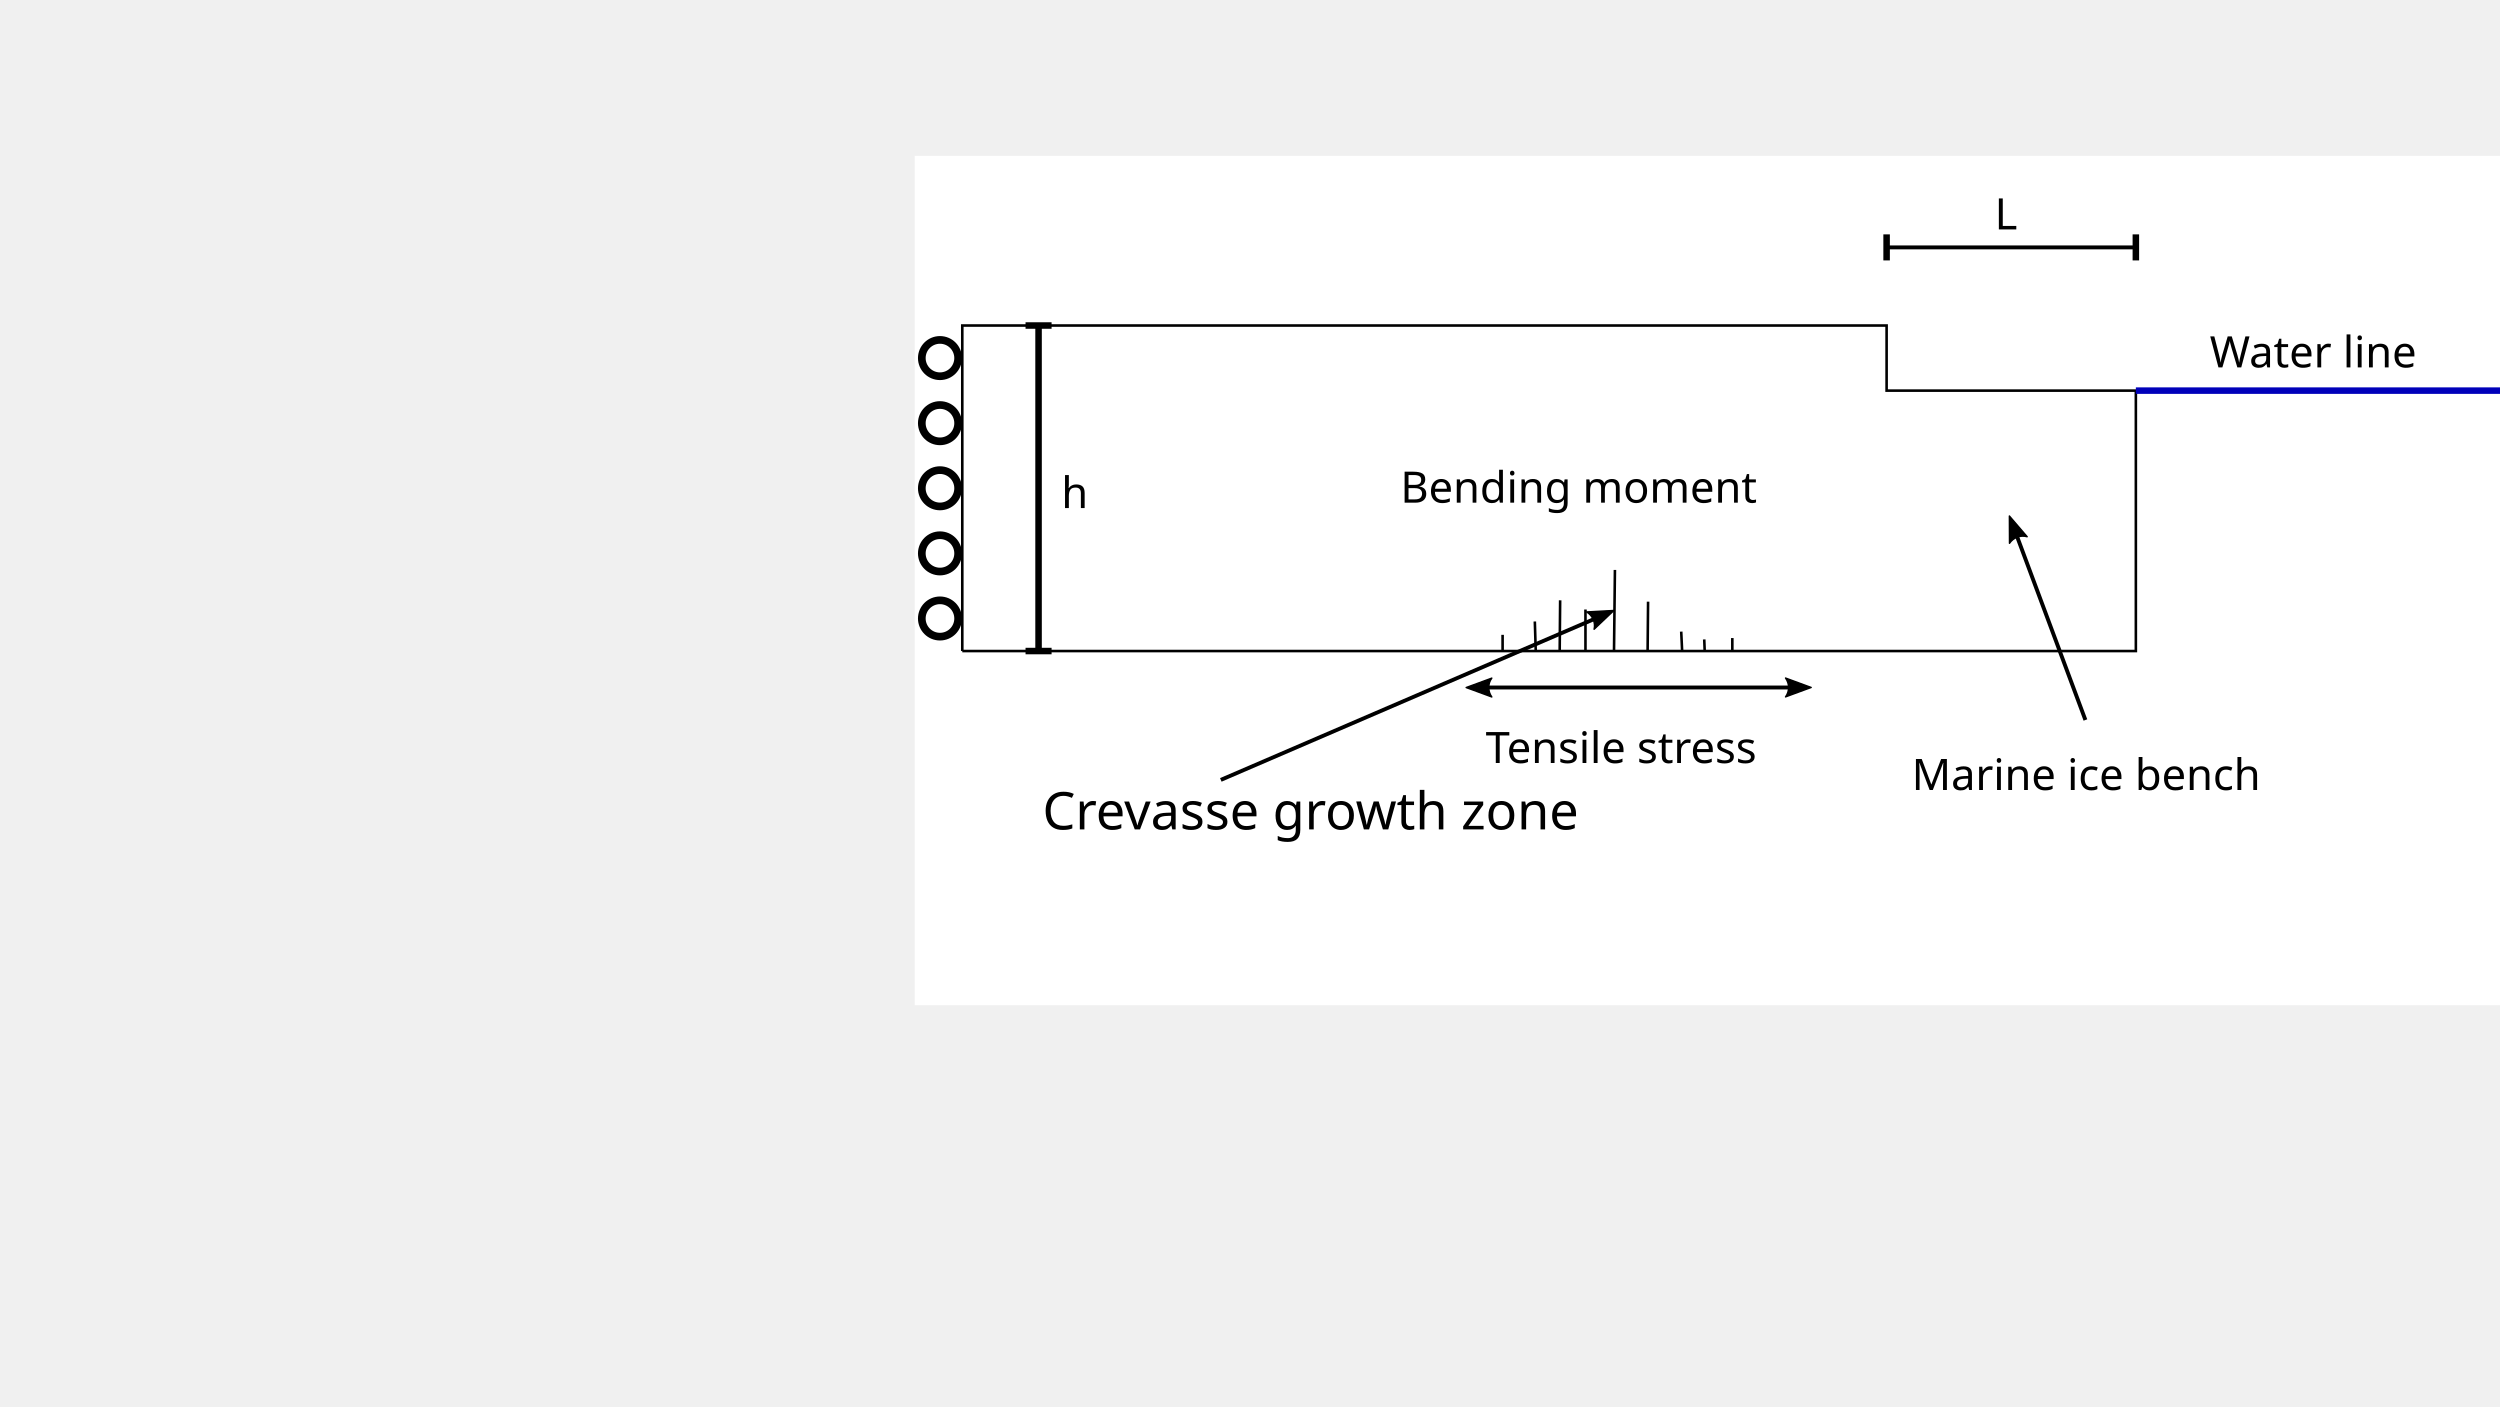
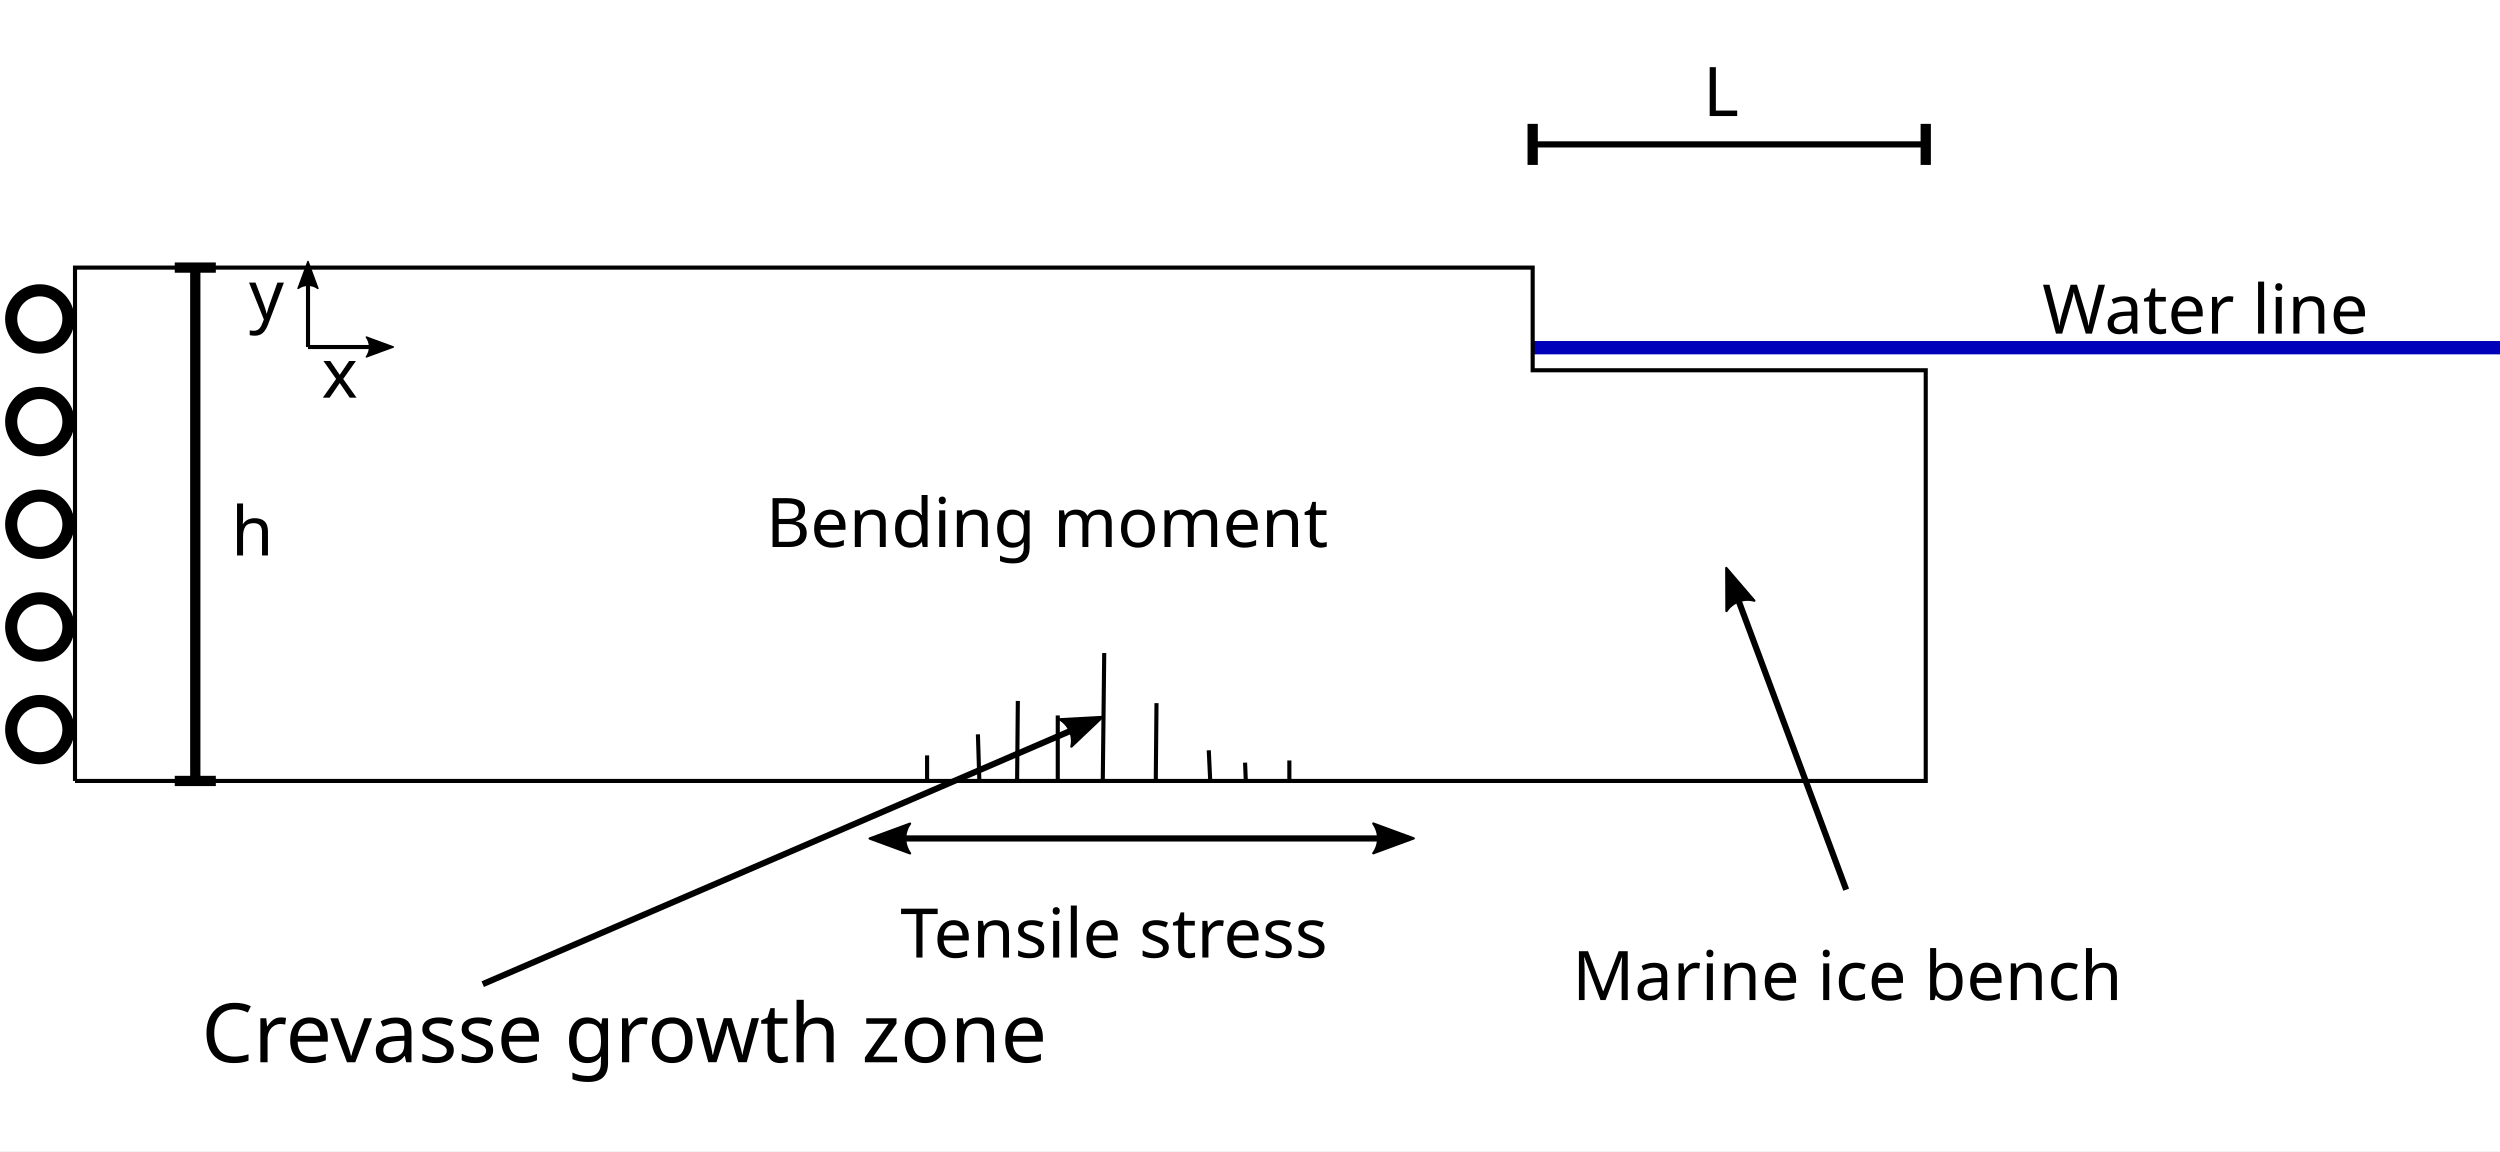
- <svg xmlns="http://www.w3.org/2000/svg" width="1920" height="1080" viewBox="0 0 1920 1080" version="1.1" id="svg5">
+ <svg xmlns="http://www.w3.org/2000/svg" width="1217.489" height="560.637" viewBox="0 0 1217.489 560.637" version="1.1" id="svg5">
  <defs id="defs2">
-     <marker style="overflow:visible;" id="Arrow2Mend" refX="0.0" refY="0.0" orient="auto">
-       <path transform="scale(0.6) rotate(180) translate(0,0)" d="M 8.719,4.034 L -2.207,0.016 L 8.719,-4.002 C 6.973,-1.63 6.983,1.616 8.719,4.034 z " style="stroke:context-stroke;fill-rule:evenodd;fill:context-stroke;stroke-width:0.625;stroke-linejoin:round;" id="path15408" />
+     <marker style="overflow:visible;" id="marker2352" refX="0.0" refY="0.0" orient="auto">
+       <path transform="scale(0.6) rotate(180) translate(0,0)" d="M 8.719,4.034 L -2.207,0.016 L 8.719,-4.002 C 6.973,-1.63 6.983,1.616 8.719,4.034 z " style="stroke:context-stroke;fill-rule:evenodd;fill:context-stroke;stroke-width:0.625;stroke-linejoin:round;" id="path2117" />
    </marker>
-     <marker style="overflow:visible;" id="marker22641" refX="0.0" refY="0.0" orient="auto">
-       <path transform="scale(0.4) rotate(180) translate(10,0)" style="fill-rule:evenodd;fill:context-stroke;stroke:context-stroke;stroke-width:1.0pt;" d="M 0.0,0.0 L 5.0,-5.0 L -12.5,0.0 L 5.0,5.0 L 0.0,0.0 z " id="path22639" />
+     <marker style="overflow:visible" id="Arrow2Mend" refX="0" refY="0" orient="auto">
+       <path transform="scale(-0.6)" d="M 8.719,4.034 -2.207,0.016 8.719,-4.002 c -1.745,2.372 -1.735,5.617 -6e-7,8.035 z" style="fill:context-stroke;fill-rule:evenodd;stroke:context-stroke;stroke-width:0.625;stroke-linejoin:round" id="path15408" />
    </marker>
-     <marker style="overflow:visible;" id="marker22631" refX="0.0" refY="0.0" orient="auto">
-       <path transform="scale(0.4) rotate(180) translate(10,0)" style="fill-rule:evenodd;fill:context-stroke;stroke:context-stroke;stroke-width:1.0pt;" d="M 0.0,0.0 L 5.0,-5.0 L -12.5,0.0 L 5.0,5.0 L 0.0,0.0 z " id="path22629" />
+     <marker style="overflow:visible" id="marker22641" refX="0" refY="0" orient="auto">
+       <path transform="matrix(-0.4,0,0,-0.4,-4,0)" style="fill:context-stroke;fill-rule:evenodd;stroke:context-stroke;stroke-width:1pt" d="M 0,0 5,-5 -12.5,0 5,5 Z" id="path22639" />
    </marker>
-     <marker style="overflow:visible;" id="marker22621" refX="0.0" refY="0.0" orient="auto">
-       <path transform="scale(1.1) rotate(180) translate(1,0)" d="M 8.719,4.034 L -2.207,0.016 L 8.719,-4.002 C 6.973,-1.63 6.983,1.616 8.719,4.034 z " style="stroke:context-stroke;fill-rule:evenodd;fill:context-stroke;stroke-width:0.625;stroke-linejoin:round;" id="path22619" />
+     <marker style="overflow:visible" id="marker22631" refX="0" refY="0" orient="auto">
+       <path transform="matrix(-0.4,0,0,-0.4,-4,0)" style="fill:context-stroke;fill-rule:evenodd;stroke:context-stroke;stroke-width:1pt" d="M 0,0 5,-5 -12.5,0 5,5 Z" id="path22629" />
    </marker>
-     <marker style="overflow:visible;" id="Arrow2Lend" refX="0.0" refY="0.0" orient="auto">
-       <path transform="scale(1.1) rotate(180) translate(1,0)" d="M 8.719,4.034 L -2.207,0.016 L 8.719,-4.002 C 6.973,-1.63 6.983,1.616 8.719,4.034 z " style="stroke:context-stroke;fill-rule:evenodd;fill:context-stroke;stroke-width:0.625;stroke-linejoin:round;" id="path15402" />
+     <marker style="overflow:visible" id="marker22621" refX="0" refY="0" orient="auto">
+       <path transform="matrix(-1.1,0,0,-1.1,-1.1,0)" d="M 8.719,4.034 -2.207,0.016 8.719,-4.002 c -1.745,2.372 -1.735,5.617 -6e-7,8.035 z" style="fill:context-stroke;fill-rule:evenodd;stroke:context-stroke;stroke-width:0.625;stroke-linejoin:round" id="path22619" />
    </marker>
-     <marker style="overflow:visible;" id="Arrow1Mend" refX="0.0" refY="0.0" orient="auto">
-       <path transform="scale(0.4) rotate(180) translate(10,0)" style="fill-rule:evenodd;fill:context-stroke;stroke:context-stroke;stroke-width:1.0pt;" d="M 0.0,0.0 L 5.0,-5.0 L -12.5,0.0 L 5.0,5.0 L 0.0,0.0 z " id="path15390" />
+     <marker style="overflow:visible" id="Arrow2Lend" refX="0" refY="0" orient="auto">
+       <path transform="matrix(-1.1,0,0,-1.1,-1.1,0)" d="M 8.719,4.034 -2.207,0.016 8.719,-4.002 c -1.745,2.372 -1.735,5.617 -6e-7,8.035 z" style="fill:context-stroke;fill-rule:evenodd;stroke:context-stroke;stroke-width:0.625;stroke-linejoin:round" id="path15402" />
    </marker>
-     <marker style="overflow:visible" id="Arrow2Mstart" refX="0.0" refY="0.0" orient="auto">
-       <path transform="scale(0.6) translate(0,0)" d="M 8.719,4.034 L -2.207,0.016 L 8.719,-4.002 C 6.973,-1.63 6.983,1.616 8.719,4.034 z " style="stroke:context-stroke;fill-rule:evenodd;fill:context-stroke;stroke-width:0.625;stroke-linejoin:round" id="path15405" />
+     <marker style="overflow:visible" id="Arrow1Mend" refX="0" refY="0" orient="auto">
+       <path transform="matrix(-0.4,0,0,-0.4,-4,0)" style="fill:context-stroke;fill-rule:evenodd;stroke:context-stroke;stroke-width:1pt" d="M 0,0 5,-5 -12.5,0 5,5 Z" id="path15390" />
    </marker>
-     <marker style="overflow:visible" id="marker19664" refX="0.0" refY="0.0" orient="auto">
-       <path transform="scale(0.8) translate(12.5,0)" style="fill-rule:evenodd;fill:context-stroke;stroke:context-stroke;stroke-width:1.0pt" d="M 0.0,0.0 L 5.0,-5.0 L -12.5,0.0 L 5.0,5.0 L 0.0,0.0 z " id="path19662" />
+     <marker style="overflow:visible" id="Arrow2Mstart" refX="0" refY="0" orient="auto">
+       <path transform="scale(0.6)" d="M 8.719,4.034 -2.207,0.016 8.719,-4.002 c -1.745,2.372 -1.735,5.617 -6e-7,8.035 z" style="fill:context-stroke;fill-rule:evenodd;stroke:context-stroke;stroke-width:0.625;stroke-linejoin:round" id="path15405" />
    </marker>
-     <marker style="overflow:visible" id="marker19654" refX="0.0" refY="0.0" orient="auto">
-       <path transform="scale(0.8) translate(12.5,0)" style="fill-rule:evenodd;fill:context-stroke;stroke:context-stroke;stroke-width:1.0pt" d="M 0.0,0.0 L 5.0,-5.0 L -12.5,0.0 L 5.0,5.0 L 0.0,0.0 z " id="path19652" />
+     <marker style="overflow:visible" id="marker19664" refX="0" refY="0" orient="auto">
+       <path transform="matrix(0.8,0,0,0.8,10,0)" style="fill:context-stroke;fill-rule:evenodd;stroke:context-stroke;stroke-width:1pt" d="M 0,0 5,-5 -12.5,0 5,5 Z" id="path19662" />
    </marker>
-     <marker style="overflow:visible;" id="marker19644" refX="0.0" refY="0.0" orient="auto">
-       <path transform="scale(0.8) rotate(180) translate(12.5,0)" style="fill-rule:evenodd;fill:context-stroke;stroke:context-stroke;stroke-width:1.0pt;" d="M 0.0,0.0 L 5.0,-5.0 L -12.5,0.0 L 5.0,5.0 L 0.0,0.0 z " id="path19642" />
+     <marker style="overflow:visible" id="marker19654" refX="0" refY="0" orient="auto">
+       <path transform="matrix(0.8,0,0,0.8,10,0)" style="fill:context-stroke;fill-rule:evenodd;stroke:context-stroke;stroke-width:1pt" d="M 0,0 5,-5 -12.5,0 5,5 Z" id="path19652" />
    </marker>
-     <marker style="overflow:visible;" id="marker19622" refX="0.0" refY="0.0" orient="auto">
-       <path transform="scale(0.8) rotate(180) translate(12.5,0)" style="fill-rule:evenodd;fill:context-stroke;stroke:context-stroke;stroke-width:1.0pt;" d="M 0.0,0.0 L 5.0,-5.0 L -12.5,0.0 L 5.0,5.0 L 0.0,0.0 z " id="path19620" />
+     <marker style="overflow:visible" id="marker19644" refX="0" refY="0" orient="auto">
+       <path transform="matrix(-0.8,0,0,-0.8,-10,0)" style="fill:context-stroke;fill-rule:evenodd;stroke:context-stroke;stroke-width:1pt" d="M 0,0 5,-5 -12.5,0 5,5 Z" id="path19642" />
+     </marker>
+     <marker style="overflow:visible" id="marker19622" refX="0" refY="0" orient="auto">
+       <path transform="matrix(-0.8,0,0,-0.8,-10,0)" style="fill:context-stroke;fill-rule:evenodd;stroke:context-stroke;stroke-width:1pt" d="M 0,0 5,-5 -12.5,0 5,5 Z" id="path19620" />
    </marker>
    <linearGradient id="linearGradient18913">
      <stop style="stop-color:#000000;stop-opacity:1;" offset="0" id="stop18911" />
    </linearGradient>
-     <marker style="overflow:visible;" id="Arrow1Lend" refX="0.0" refY="0.0" orient="auto">
-       <path transform="scale(0.8) rotate(180) translate(12.5,0)" style="fill-rule:evenodd;fill:context-stroke;stroke:context-stroke;stroke-width:1.0pt;" d="M 0.0,0.0 L 5.0,-5.0 L -12.5,0.0 L 5.0,5.0 L 0.0,0.0 z " id="path15384" />
+     <marker style="overflow:visible" id="Arrow1Lend" refX="0" refY="0" orient="auto">
+       <path transform="matrix(-0.8,0,0,-0.8,-10,0)" style="fill:context-stroke;fill-rule:evenodd;stroke:context-stroke;stroke-width:1pt" d="M 0,0 5,-5 -12.5,0 5,5 Z" id="path15384" />
    </marker>
-     <marker style="overflow:visible" id="Arrow1Lstart" refX="0.0" refY="0.0" orient="auto">
-       <path transform="scale(0.8) translate(12.5,0)" style="fill-rule:evenodd;fill:context-stroke;stroke:context-stroke;stroke-width:1.0pt" d="M 0.0,0.0 L 5.0,-5.0 L -12.5,0.0 L 5.0,5.0 L 0.0,0.0 z " id="path15381" />
+     <marker style="overflow:visible" id="Arrow1Lstart" refX="0" refY="0" orient="auto">
+       <path transform="matrix(0.8,0,0,0.8,10,0)" style="fill:context-stroke;fill-rule:evenodd;stroke:context-stroke;stroke-width:1pt" d="M 0,0 5,-5 -12.5,0 5,5 Z" id="path15381" />
    </marker>
    <marker style="overflow:visible" id="Arrow1Lend-5" refX="0" refY="0" orient="auto">
      <path transform="matrix(-0.8,0,0,-0.8,-10,0)" style="fill:context-stroke;fill-rule:evenodd;stroke:context-stroke;stroke-width:1pt" d="M 0,0 5,-5 -12.5,0 5,5 Z" id="path15384-4" />
    </marker>
+     <marker style="overflow:visible" id="marker22621-6" refX="0" refY="0" orient="auto">
+       <path transform="matrix(-1.1,0,0,-1.1,-1.1,0)" d="M 8.719,4.034 -2.207,0.016 8.719,-4.002 c -1.745,2.372 -1.735,5.617 -6e-7,8.035 z" style="fill:context-stroke;fill-rule:evenodd;stroke:context-stroke;stroke-width:0.625;stroke-linejoin:round" id="path22619-3" />
+     </marker>
+     <marker style="overflow:visible" id="Arrow2Mend-9" refX="0" refY="0" orient="auto">
+       <path transform="scale(-0.6)" d="M 8.719,4.034 -2.207,0.016 8.719,-4.002 c -1.745,2.372 -1.735,5.617 -6e-7,8.035 z" style="fill:context-stroke;fill-rule:evenodd;stroke:context-stroke;stroke-width:0.625;stroke-linejoin:round" id="path15408-2" />
+     </marker>
+     <marker style="overflow:visible" id="Arrow2Mend-95" refX="0" refY="0" orient="auto">
+       <path transform="scale(-0.6)" d="M 8.719,4.034 -2.207,0.016 8.719,-4.002 c -1.745,2.372 -1.735,5.617 -6e-7,8.035 z" style="fill:context-stroke;fill-rule:evenodd;stroke:context-stroke;stroke-width:0.625;stroke-linejoin:round" id="path15408-9" />
+     </marker>
  </defs>
-   <g id="layer1">
-     <rect style="fill:#ffffff;fill-opacity:1;stroke:none;stroke-width:4.575;stroke-miterlimit:4;stroke-dasharray:none;stroke-opacity:1" id="rect34906" width="1217.489" height="652.318" x="702.511" y="119.682" />
+   <g id="layer1" transform="translate(-702.5106,-119.6815)">
+     <rect style="fill:#ffffff;fill-opacity:1;stroke:none;stroke-width:5;stroke-miterlimit:4;stroke-dasharray:none;stroke-opacity:1" id="rect34906" width="1217.489" height="560.637" x="702.511" y="119.682" />
+     <path style="fill:none;stroke:#0000ba;stroke-width:6.489;stroke-linecap:butt;stroke-linejoin:miter;stroke-miterlimit:4;stroke-dasharray:none;stroke-opacity:1" d="M 1448.915,289 H 1920" id="path34417" />
    <path style="fill:none;stroke:#000000;stroke-width:2;stroke-linecap:butt;stroke-linejoin:miter;stroke-miterlimit:4;stroke-dasharray:none;stroke-opacity:1" d="M 739.036,500 H 1640.336 V 300 H 1448.915 V 250 H 739.036 v 250" id="path226" />
-     <path style="fill:none;stroke:#000000;stroke-width:3;stroke-linecap:butt;stroke-linejoin:miter;stroke-opacity:1;stroke-miterlimit:4;stroke-dasharray:none" d="m 1448.915,190 h 191.421" id="path848" />
-     <path style="fill:none;stroke:#000000;stroke-width:5;stroke-linecap:butt;stroke-linejoin:miter;stroke-opacity:1;stroke-miterlimit:4;stroke-dasharray:none" d="m 1448.915,180 v 20" id="path1077" />
-     <path style="fill:none;stroke:#000000;stroke-width:5;stroke-linecap:butt;stroke-linejoin:miter;stroke-opacity:1;stroke-miterlimit:4;stroke-dasharray:none" d="m 1640.336,180 v 20" id="path1079" />
+     <path style="fill:none;stroke:#000000;stroke-width:3;stroke-linecap:butt;stroke-linejoin:miter;stroke-miterlimit:4;stroke-dasharray:none;stroke-opacity:1" d="m 1448.915,190 h 191.421" id="path848" />
+     <path style="fill:none;stroke:#000000;stroke-width:5;stroke-linecap:butt;stroke-linejoin:miter;stroke-miterlimit:4;stroke-dasharray:none;stroke-opacity:1" d="m 1448.915,180 v 20" id="path1077" />
+     <path style="fill:none;stroke:#000000;stroke-width:5;stroke-linecap:butt;stroke-linejoin:miter;stroke-miterlimit:4;stroke-dasharray:none;stroke-opacity:1" d="m 1640.336,180 v 20" id="path1079" />
    <text xml:space="preserve" style="font-style:normal;font-weight:normal;font-size:33.333px;line-height:1.25;font-family:sans-serif;fill:#000000;fill-opacity:1;stroke:none" x="1531.891" y="176.195" id="text2095">
      <tspan id="tspan2093" x="1531.891" y="176.195">L</tspan>
    </text>
    <text xml:space="preserve" style="font-style:normal;font-weight:normal;font-size:33.333px;line-height:1.25;font-family:sans-serif;fill:#000000;fill-opacity:1;stroke:none" x="1697.056" y="282.136" id="text4191">
      <tspan id="tspan4189" x="1697.056" y="282.136">Water line</tspan>
    </text>
    <text xml:space="preserve" style="font-style:normal;font-weight:normal;font-size:33.333px;line-height:1.25;font-family:sans-serif;fill:#000000;fill-opacity:1;stroke:none" x="1468.207" y="606.698" id="text14114">
      <tspan id="tspan14112" x="1468.207" y="606.698">Marine ice bench</tspan>
    </text>
-     <path style="fill:none;stroke:#000000;stroke-width:3;stroke-linecap:butt;stroke-linejoin:miter;stroke-opacity:1;marker-end:url(#Arrow2Mend);stroke-miterlimit:4;stroke-dasharray:none" d="M 1601.597,552.957 1544.626,400" id="path15379" />
+     <path style="fill:none;stroke:#000000;stroke-width:3;stroke-linecap:butt;stroke-linejoin:miter;stroke-miterlimit:4;stroke-dasharray:none;stroke-opacity:1;marker-end:url(#Arrow2Mend)" d="M 1601.597,552.957 1544.626,400" id="path15379" />
    <path style="fill:none;stroke:#000000;stroke-width:3;stroke-linecap:butt;stroke-linejoin:miter;stroke-miterlimit:4;stroke-dasharray:none;stroke-opacity:1;marker-end:url(#Arrow2Mend)" d="M 937.59,598.957 1235.846,470.441" id="path15379-7" />
    <g id="g16776" transform="translate(-382.3836)">
      <path style="fill:none;stroke:#000000;stroke-width:5;stroke-linecap:butt;stroke-linejoin:miter;stroke-miterlimit:4;stroke-dasharray:none;stroke-opacity:1" d="M 1180,250 V 500" id="path6388" />
      <text xml:space="preserve" style="font-style:normal;font-weight:normal;font-size:33.333px;line-height:1.25;font-family:sans-serif;fill:#000000;fill-opacity:1;stroke:none" x="1197.496" y="390.195" id="text7470">
        <tspan id="tspan7468" x="1197.496" y="390.195">h</tspan>
      </text>
      <path style="fill:none;stroke:#000000;stroke-width:5;stroke-linecap:butt;stroke-linejoin:miter;stroke-miterlimit:4;stroke-dasharray:none;stroke-opacity:1" d="m 1170,250 h 20" id="path15947" />
      <path style="fill:none;stroke:#000000;stroke-width:5;stroke-linecap:butt;stroke-linejoin:miter;stroke-miterlimit:4;stroke-dasharray:none;stroke-opacity:1" d="m 1190,500 h -20" id="path15949" />
    </g>
-     <circle id="path16825" style="fill:none;stroke:#000000;stroke-opacity:1;marker-start:url(#Arrow2Mstart);stroke-width:3;stroke-miterlimit:4;stroke-dasharray:none" d="M 1440.355,384.838 A 150,150 0 0 1 1295.588,447.411" />
+     <circle id="path16825" style="fill:none;stroke:#000000;stroke-width:3;stroke-miterlimit:4;stroke-dasharray:none;stroke-opacity:1;marker-start:url(#Arrow2Mstart)" d="M 1440.355,384.838 A 150,150 0 0 1 1295.588,447.411" />
    <text xml:space="preserve" style="font-style:normal;font-weight:normal;font-size:33.333px;line-height:1.25;font-family:sans-serif;fill:#000000;fill-opacity:1;stroke:none" x="1075.509" y="386.064" id="text20364">
      <tspan id="tspan20362" x="1075.509" y="386.064">Bending moment</tspan>
    </text>
-     <path style="fill:none;stroke:#000000;stroke-width:3;stroke-linecap:butt;stroke-linejoin:miter;stroke-opacity:1;stroke-miterlimit:4;stroke-dasharray:none;marker-end:url(#Arrow2Mend);marker-start:url(#Arrow2Mstart)" d="m 1130,528 h 257" id="path22601" />
+     <path style="fill:none;stroke:#000000;stroke-width:3;stroke-linecap:butt;stroke-linejoin:miter;stroke-miterlimit:4;stroke-dasharray:none;stroke-opacity:1;marker-start:url(#Arrow2Mstart);marker-end:url(#Arrow2Mend)" d="m 1130,528 h 257" id="path22601" />
    <text xml:space="preserve" style="font-style:normal;font-weight:normal;font-size:33.333px;line-height:1.25;font-family:sans-serif;fill:#000000;fill-opacity:1;stroke:none" x="1141" y="586" id="text24213">
      <tspan id="tspan24211" x="1141" y="586">Tensile stress</tspan>
    </text>
    <text xml:space="preserve" style="font-style:normal;font-weight:normal;font-size:40px;line-height:1.25;font-family:sans-serif;fill:#000000;fill-opacity:1;stroke:none" x="800.616" y="637" id="text33970">
      <tspan x="800.616" y="637" id="tspan33972">Crevasse growth zone</tspan>
    </text>
-     <path style="fill:none;stroke:#0000ba;stroke-width:5;stroke-linecap:butt;stroke-linejoin:miter;stroke-opacity:1;stroke-miterlimit:4;stroke-dasharray:none" d="M 1640.336,300 H 1920" id="path34417" />
    <ellipse style="fill:#ffffff;fill-opacity:1;stroke:#000000;stroke-width:5.901;stroke-miterlimit:4;stroke-dasharray:none;stroke-opacity:1" id="path36221" cx="721.899" cy="275" rx="13.948" ry="13.948" />
    <ellipse style="fill:#ffffff;fill-opacity:1;stroke:#000000;stroke-width:5.901;stroke-miterlimit:4;stroke-dasharray:none;stroke-opacity:1" id="path36221-6" cx="721.899" cy="325" rx="13.948" ry="13.948" />
    <ellipse style="fill:#ffffff;fill-opacity:1;stroke:#000000;stroke-width:5.901;stroke-miterlimit:4;stroke-dasharray:none;stroke-opacity:1" id="path36221-6-7" cx="721.899" cy="375" rx="13.948" ry="13.948" />
    <ellipse style="fill:#ffffff;fill-opacity:1;stroke:#000000;stroke-width:5.901;stroke-miterlimit:4;stroke-dasharray:none;stroke-opacity:1" id="path36221-6-7-3" cx="721.899" cy="425" rx="13.948" ry="13.948" />
    <ellipse style="fill:#ffffff;fill-opacity:1;stroke:#000000;stroke-width:5.901;stroke-miterlimit:4;stroke-dasharray:none;stroke-opacity:1" id="path36221-6-7-3-2" cx="721.899" cy="475" rx="13.948" ry="13.948" />
    <g id="g38036" style="stroke-width:2;stroke-miterlimit:4;stroke-dasharray:none">
-       <path style="fill:none;stroke:#000000;stroke-width:2;stroke-linecap:butt;stroke-linejoin:miter;stroke-opacity:1;stroke-miterlimit:4;stroke-dasharray:none" d="M 1198.192,461.034 1197.839,500" id="path25922" />
-       <path style="fill:none;stroke:#000000;stroke-width:2;stroke-linecap:butt;stroke-linejoin:miter;stroke-opacity:1;stroke-miterlimit:4;stroke-dasharray:none" d="M 1265.721,462.094 1265.368,500" id="path25924" />
-       <path style="fill:none;stroke:#000000;stroke-width:2;stroke-linecap:butt;stroke-linejoin:miter;stroke-opacity:1;stroke-miterlimit:4;stroke-dasharray:none" d="M 1217.638,468.105 V 500" id="path25926" />
-       <path style="fill:none;stroke:#000000;stroke-width:2;stroke-linecap:butt;stroke-linejoin:miter;stroke-opacity:1;stroke-miterlimit:4;stroke-dasharray:none" d="M 1291.177,485.075 1291.884,500" id="path25930" />
-       <path style="fill:none;stroke:#000000;stroke-width:2;stroke-linecap:butt;stroke-linejoin:miter;stroke-opacity:1;stroke-miterlimit:4;stroke-dasharray:none" d="m 1330.421,500 v -9.975" id="path25932" />
-       <path style="fill:none;stroke:#000000;stroke-width:2;stroke-linecap:butt;stroke-linejoin:miter;stroke-opacity:1;stroke-miterlimit:4;stroke-dasharray:none" d="M 1308.855,491.086 1309.208,500" id="path25934" />
-       <path style="fill:none;stroke:#000000;stroke-width:2;stroke-linecap:butt;stroke-linejoin:miter;stroke-opacity:1;stroke-miterlimit:4;stroke-dasharray:none" d="M 1178.747,477.297 1179.454,500" id="path25936" />
-       <path style="fill:none;stroke:#000000;stroke-width:2;stroke-linecap:butt;stroke-linejoin:miter;stroke-opacity:1;stroke-miterlimit:4;stroke-dasharray:none" d="M 1153.998,487.55 V 500" id="path25938" />
-       <path style="fill:none;stroke:#000000;stroke-width:2;stroke-linecap:butt;stroke-linejoin:miter;stroke-opacity:1;stroke-miterlimit:4;stroke-dasharray:none" d="m 1239.558,500 0.707,-62.301" id="path37916" />
+       <path style="fill:none;stroke:#000000;stroke-width:2;stroke-linecap:butt;stroke-linejoin:miter;stroke-miterlimit:4;stroke-dasharray:none;stroke-opacity:1" d="M 1198.192,461.034 1197.839,500" id="path25922" />
+       <path style="fill:none;stroke:#000000;stroke-width:2;stroke-linecap:butt;stroke-linejoin:miter;stroke-miterlimit:4;stroke-dasharray:none;stroke-opacity:1" d="M 1265.721,462.094 1265.368,500" id="path25924" />
+       <path style="fill:none;stroke:#000000;stroke-width:2;stroke-linecap:butt;stroke-linejoin:miter;stroke-miterlimit:4;stroke-dasharray:none;stroke-opacity:1" d="M 1217.638,468.105 V 500" id="path25926" />
+       <path style="fill:none;stroke:#000000;stroke-width:2;stroke-linecap:butt;stroke-linejoin:miter;stroke-miterlimit:4;stroke-dasharray:none;stroke-opacity:1" d="M 1291.177,485.075 1291.884,500" id="path25930" />
+       <path style="fill:none;stroke:#000000;stroke-width:2;stroke-linecap:butt;stroke-linejoin:miter;stroke-miterlimit:4;stroke-dasharray:none;stroke-opacity:1" d="m 1330.421,500 v -9.975" id="path25932" />
+       <path style="fill:none;stroke:#000000;stroke-width:2;stroke-linecap:butt;stroke-linejoin:miter;stroke-miterlimit:4;stroke-dasharray:none;stroke-opacity:1" d="M 1308.855,491.086 1309.208,500" id="path25934" />
+       <path style="fill:none;stroke:#000000;stroke-width:2;stroke-linecap:butt;stroke-linejoin:miter;stroke-miterlimit:4;stroke-dasharray:none;stroke-opacity:1" d="M 1178.747,477.297 1179.454,500" id="path25936" />
+       <path style="fill:none;stroke:#000000;stroke-width:2;stroke-linecap:butt;stroke-linejoin:miter;stroke-miterlimit:4;stroke-dasharray:none;stroke-opacity:1" d="M 1153.998,487.55 V 500" id="path25938" />
+       <path style="fill:none;stroke:#000000;stroke-width:2;stroke-linecap:butt;stroke-linejoin:miter;stroke-miterlimit:4;stroke-dasharray:none;stroke-opacity:1" d="m 1239.558,500 0.707,-62.301" id="path37916" />
+     </g>
+     <g id="g6680" transform="translate(-7.3537763e-7,-11.31848)">
+       <g id="g6726">
+         <text xml:space="preserve" style="font-style:normal;font-weight:normal;font-size:33.333px;line-height:1.25;font-family:sans-serif;fill:#000000;fill-opacity:1;stroke:none" x="1241.513" y="324.677" id="text7470-8" transform="translate(-382.3836)">
+           <tspan id="tspan7468-3" x="1241.513" y="324.677">x</tspan>
+         </text>
+         <text xml:space="preserve" style="font-style:normal;font-weight:normal;font-size:33.333px;line-height:1.25;font-family:sans-serif;fill:#000000;fill-opacity:1;stroke:none" x="1206.158" y="286.494" id="text7470-86" transform="translate(-382.3836)">
+           <tspan id="tspan7468-4" x="1206.158" y="286.494">y</tspan>
+         </text>
+         <path style="fill:none;stroke:#000000;stroke-width:2;stroke-linecap:butt;stroke-linejoin:miter;stroke-miterlimit:4;stroke-dasharray:none;stroke-opacity:1;marker-end:url(#Arrow2Mend)" d="M 852.511,300 V 261" id="path1755-7" />
+         <path style="fill:none;stroke:#000000;stroke-width:2;stroke-linecap:butt;stroke-linejoin:miter;stroke-miterlimit:4;stroke-dasharray:none;stroke-opacity:1;marker-end:url(#Arrow2Mend-9)" d="m 852.511,300 h 38.891" id="path1755-7-0" />
+       </g>
    </g>
  </g>
</svg>
